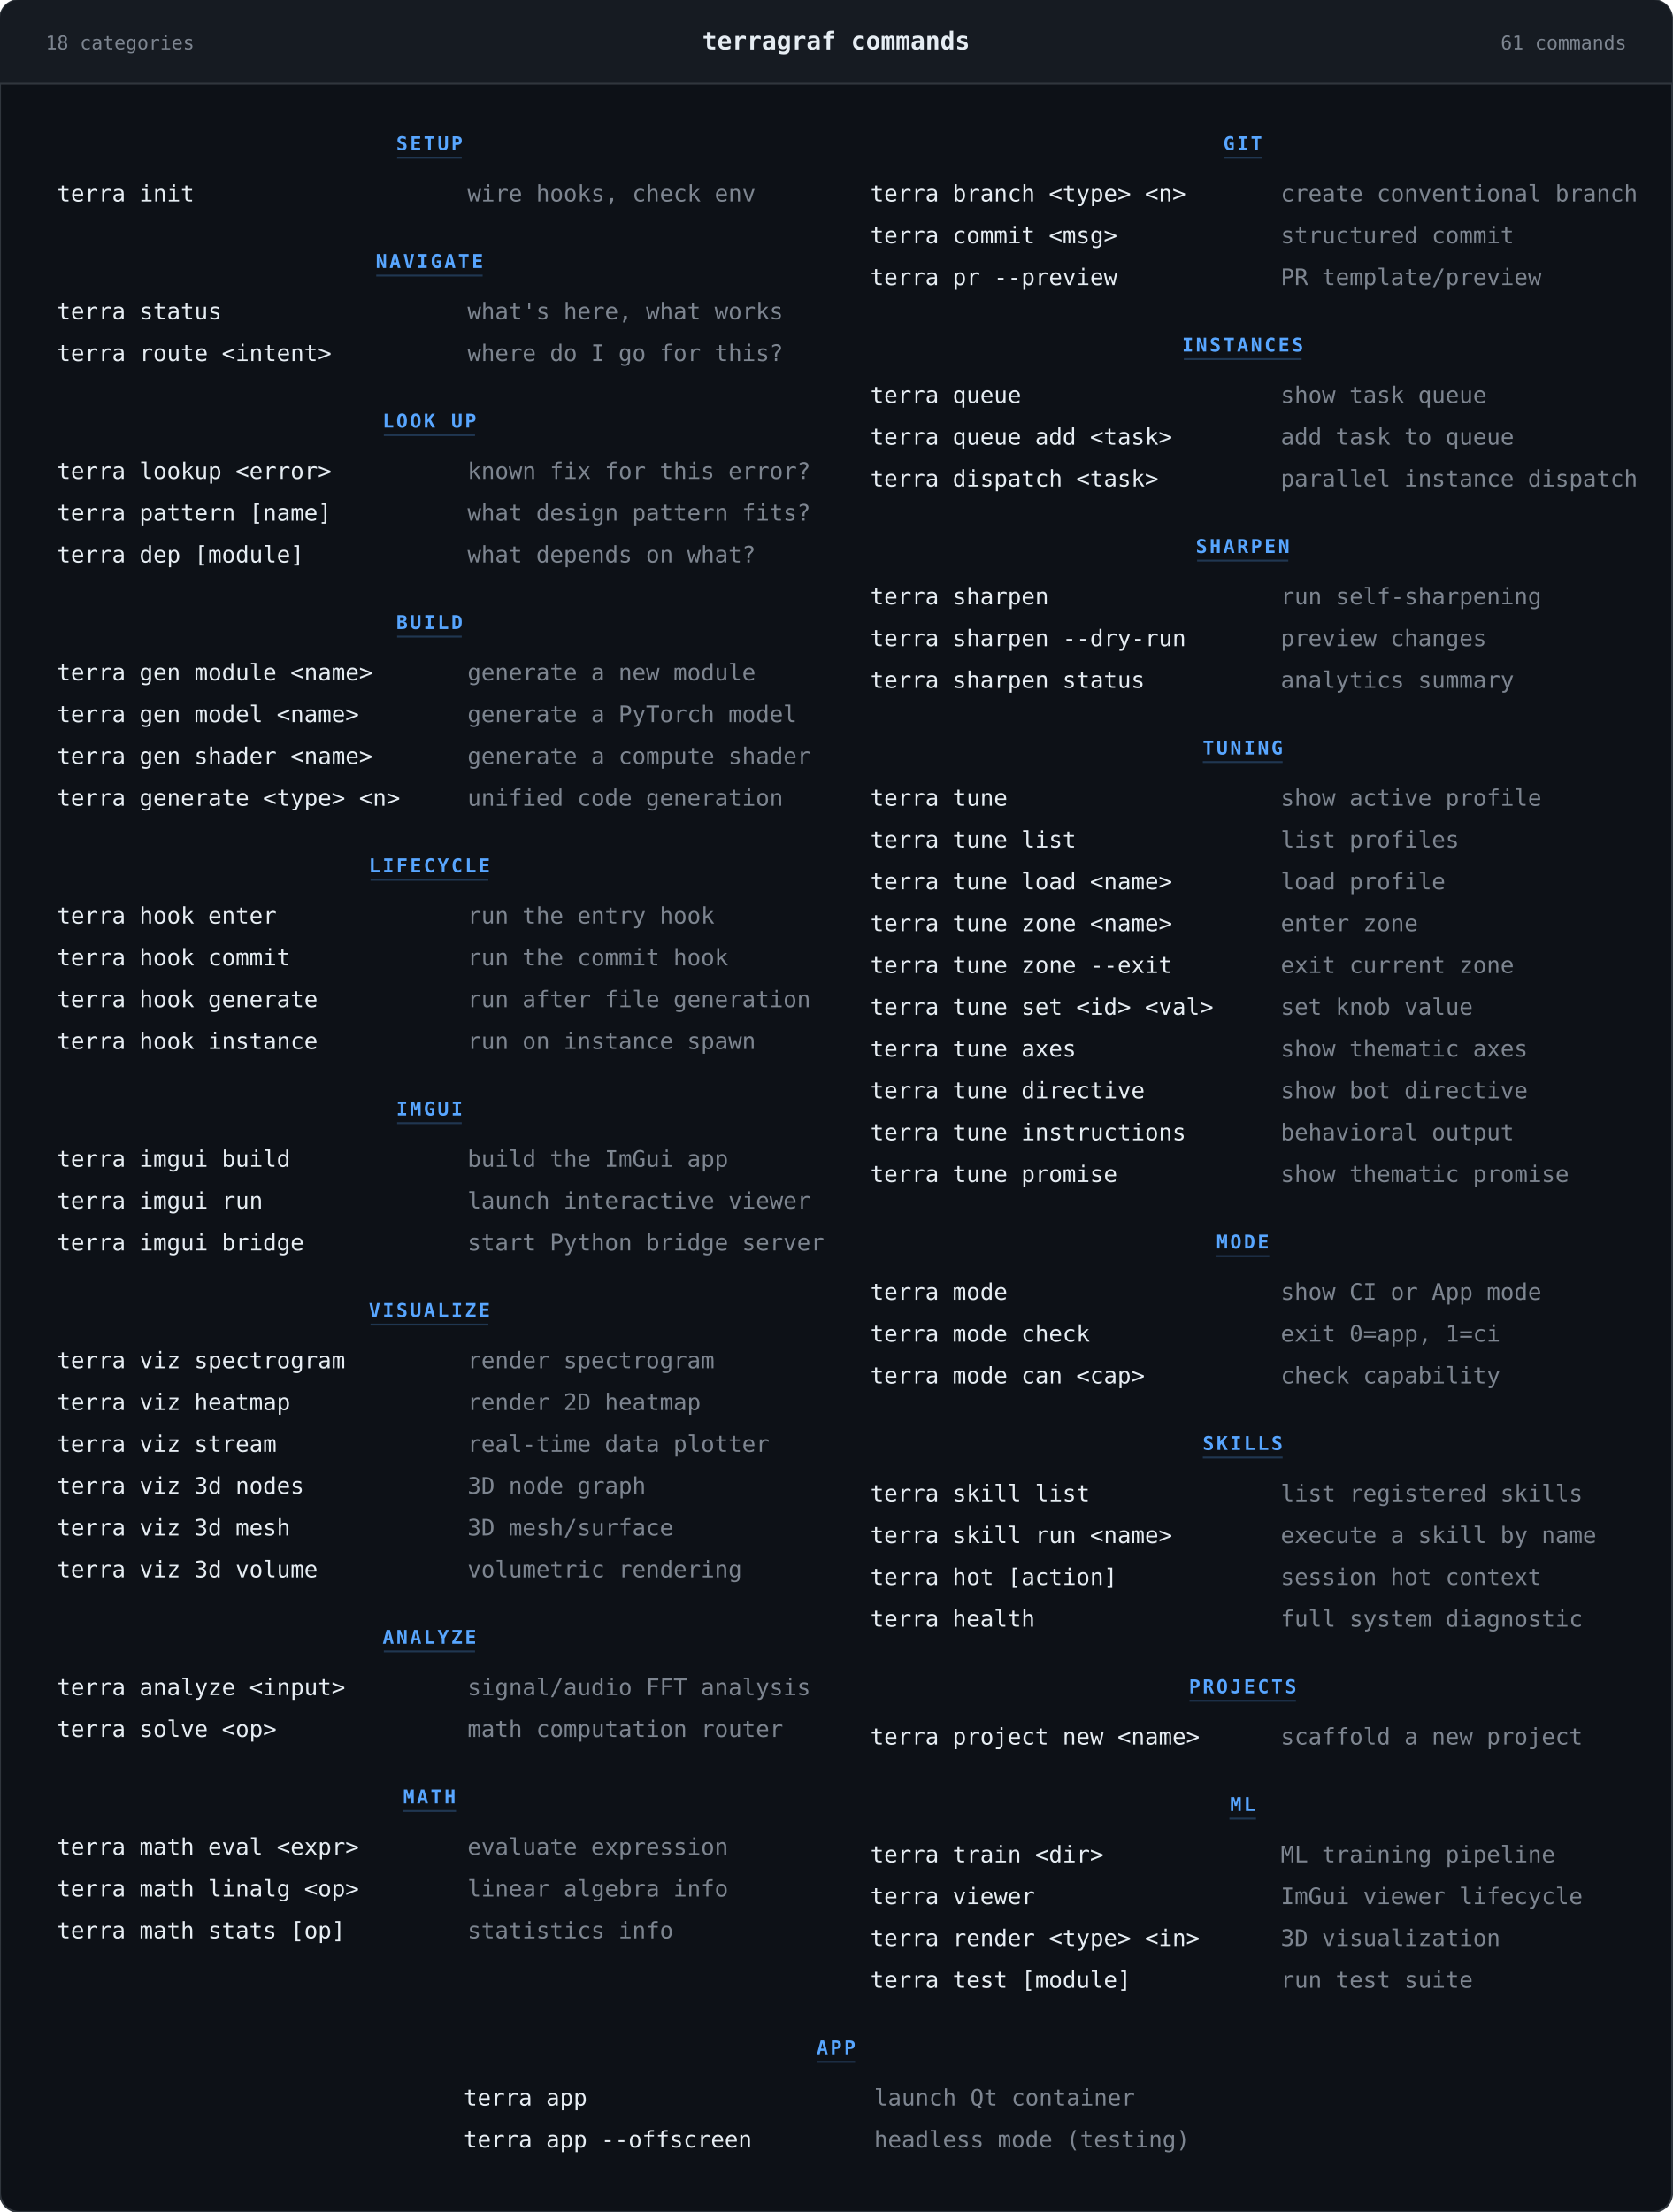
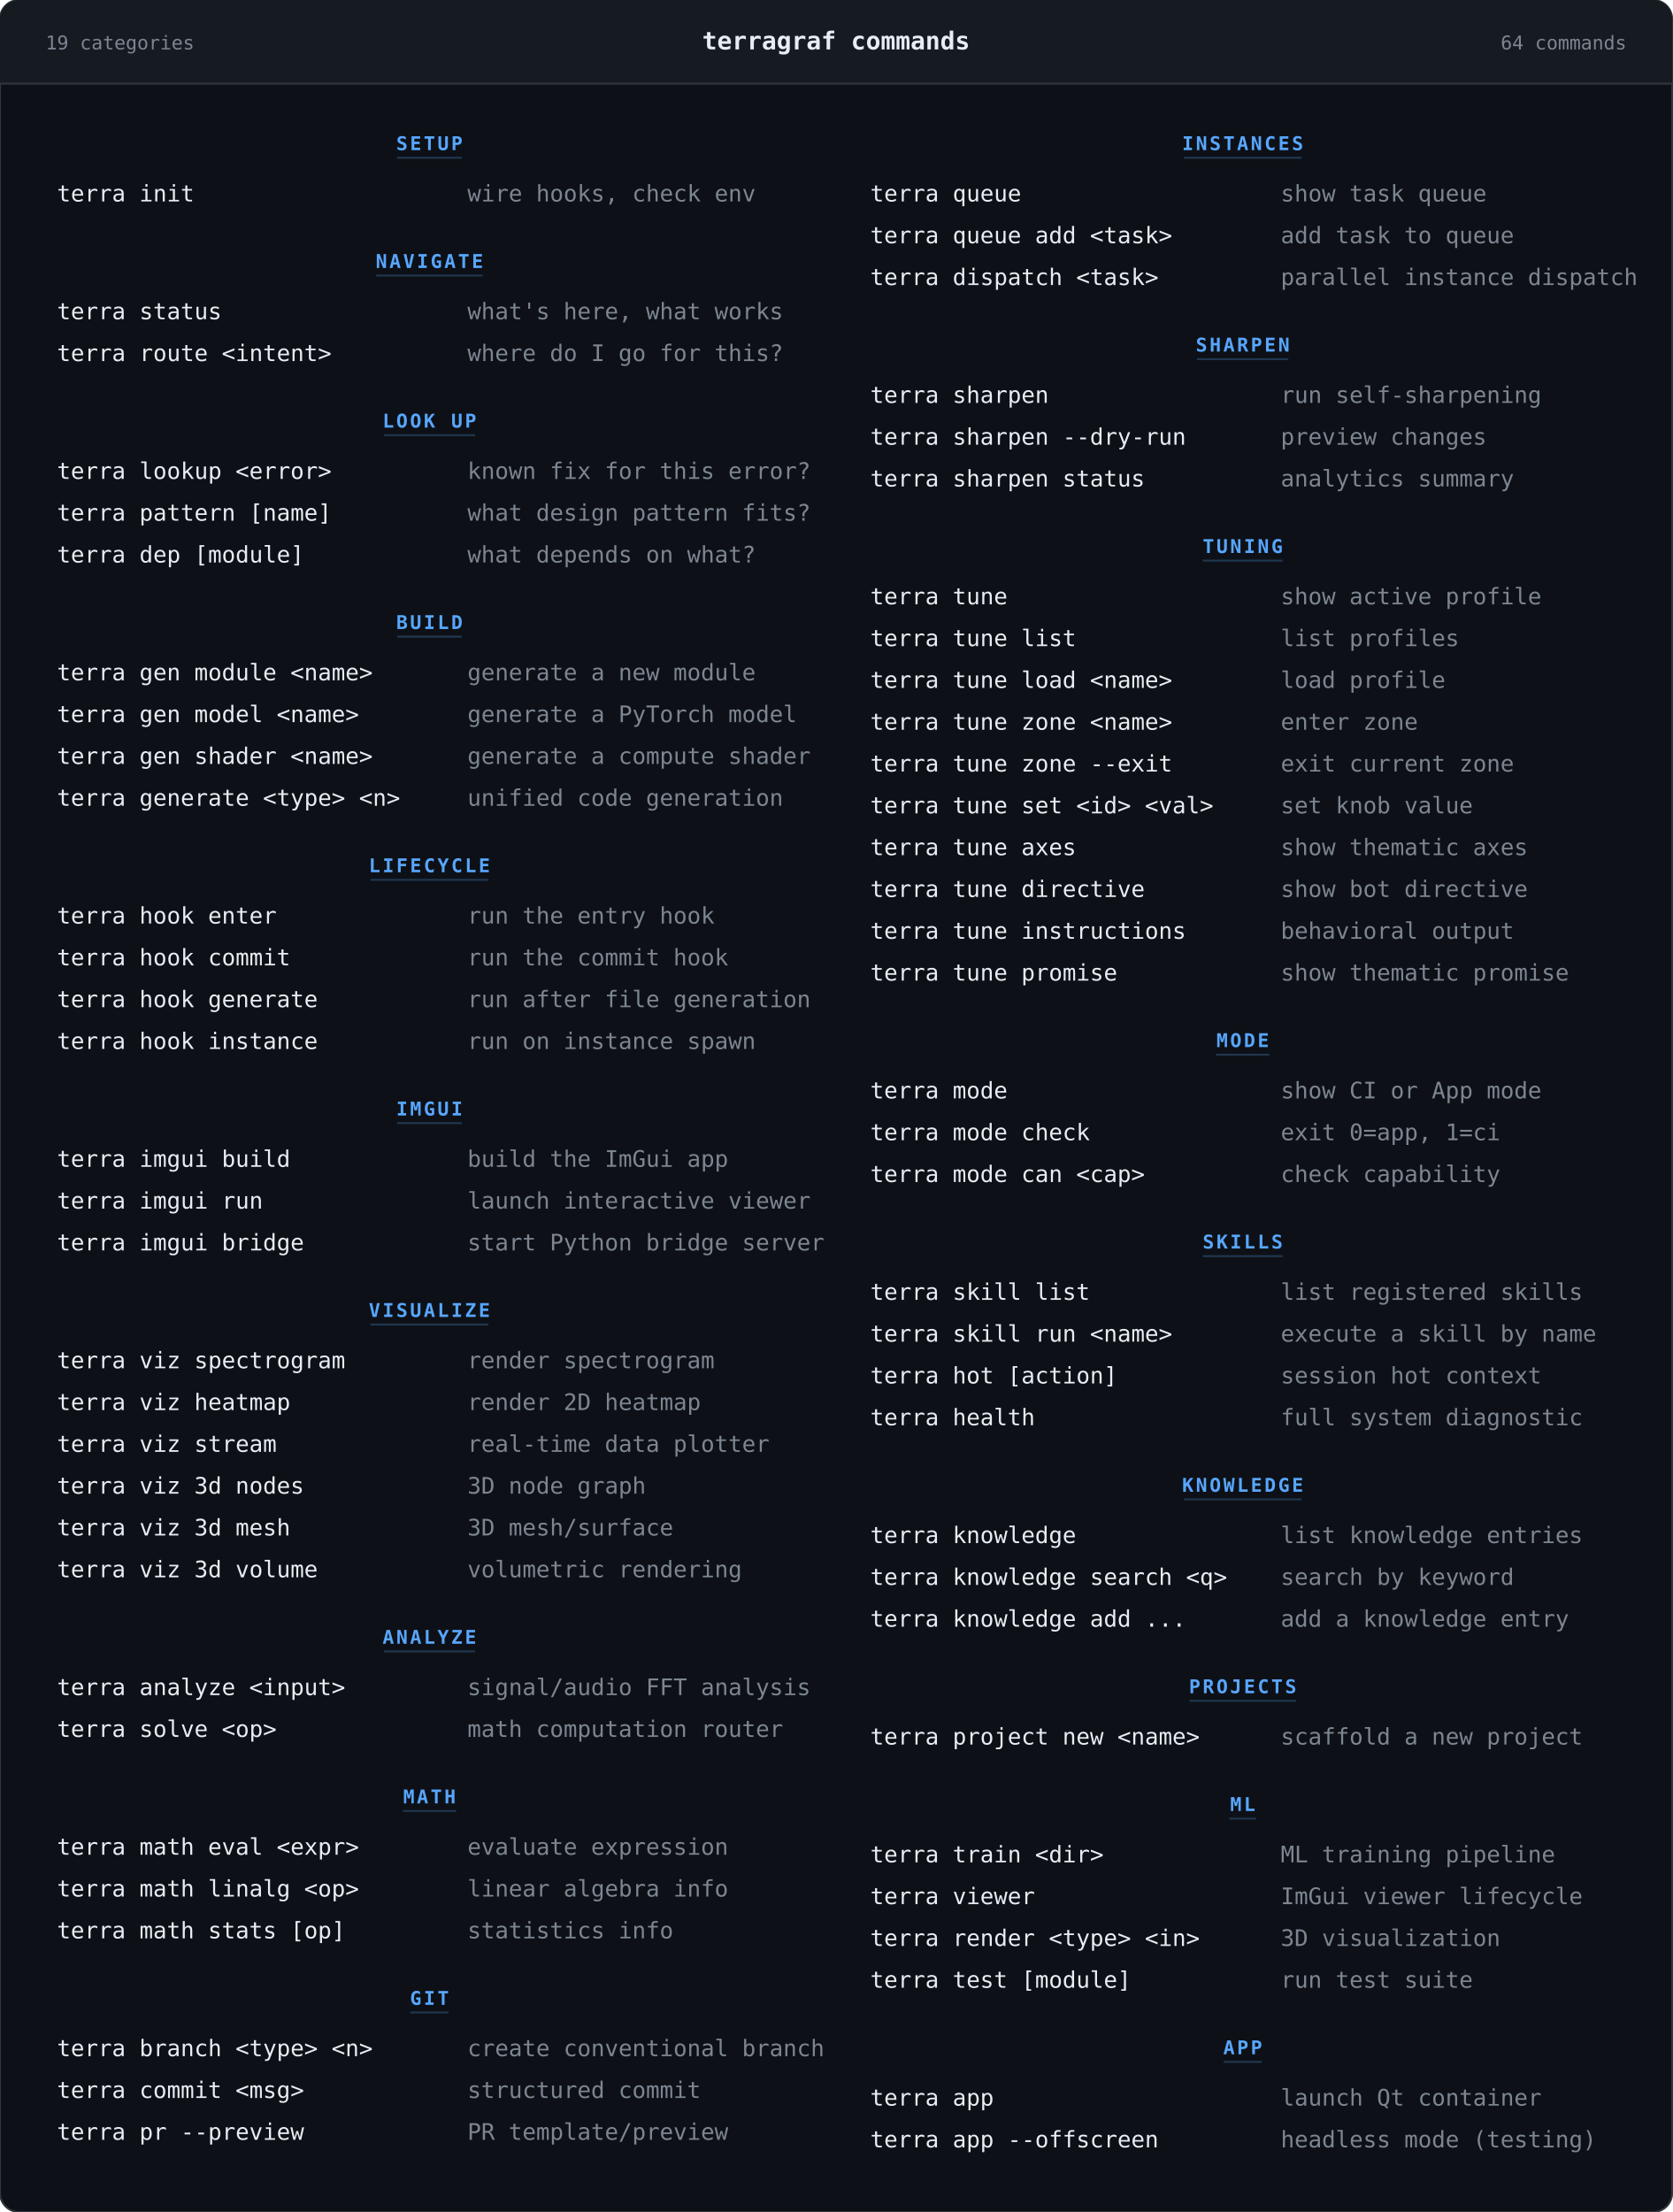
<svg xmlns="http://www.w3.org/2000/svg" width="880" height="1164" viewBox="0 0 880 1164">
  <rect width="880" height="1164" rx="10" fill="#0d1117" stroke="#30363d" stroke-width="1" />
  <rect width="880" height="44" rx="10" fill="#161b22" />
  <rect x="0" y="34" width="880" height="10" fill="#161b22" />
  <line x1="0" y1="44" x2="880" y2="44" stroke="#30363d" stroke-width="1" />
-   <text x="24" y="26" font-family="'SF Mono','Cascadia Code','Consolas',monospace" font-size="10" fill="#7d8590">18 categories</text>
+   <text x="24" y="26" font-family="'SF Mono','Cascadia Code','Consolas',monospace" font-size="10" fill="#7d8590">19 categories</text>
  <text x="440" y="26" text-anchor="middle" font-family="'SF Mono','Cascadia Code','Consolas',monospace" font-size="13" font-weight="bold" fill="#e6edf3">terragraf commands</text>
-   <text x="856" y="26" text-anchor="end" font-family="'SF Mono','Cascadia Code','Consolas',monospace" font-size="10" fill="#7d8590">61 commands</text>
+   <text x="856" y="26" text-anchor="end" font-family="'SF Mono','Cascadia Code','Consolas',monospace" font-size="10" fill="#7d8590">64 commands</text>
  <text x="226" y="79" text-anchor="middle" font-family="'SF Mono','Cascadia Code','Consolas',monospace" font-size="10" font-weight="bold" fill="#58a6ff" letter-spacing="1.2">SETUP</text>
  <line x1="209" y1="83" x2="243" y2="83" stroke="#58a6ff" stroke-width="1" opacity="0.25" />
  <text x="30" y="106" font-family="'SF Mono','Cascadia Code','Consolas',monospace" font-size="12" fill="#e6edf3">terra init</text>
  <text x="246" y="106" font-family="'SF Mono','Cascadia Code','Consolas',monospace" font-size="12" fill="#7d8590">wire hooks, check env</text>
  <text x="226" y="141" text-anchor="middle" font-family="'SF Mono','Cascadia Code','Consolas',monospace" font-size="10" font-weight="bold" fill="#58a6ff" letter-spacing="1.2">NAVIGATE</text>
  <line x1="198" y1="145" x2="254" y2="145" stroke="#58a6ff" stroke-width="1" opacity="0.25" />
  <text x="30" y="168" font-family="'SF Mono','Cascadia Code','Consolas',monospace" font-size="12" fill="#e6edf3">terra status</text>
  <text x="246" y="168" font-family="'SF Mono','Cascadia Code','Consolas',monospace" font-size="12" fill="#7d8590">what's here, what works</text>
  <text x="30" y="190" font-family="'SF Mono','Cascadia Code','Consolas',monospace" font-size="12" fill="#e6edf3">terra route &lt;intent&gt;</text>
  <text x="246" y="190" font-family="'SF Mono','Cascadia Code','Consolas',monospace" font-size="12" fill="#7d8590">where do I go for this?</text>
  <text x="226" y="225" text-anchor="middle" font-family="'SF Mono','Cascadia Code','Consolas',monospace" font-size="10" font-weight="bold" fill="#58a6ff" letter-spacing="1.2">LOOK UP</text>
  <line x1="202" y1="229" x2="250" y2="229" stroke="#58a6ff" stroke-width="1" opacity="0.25" />
  <text x="30" y="252" font-family="'SF Mono','Cascadia Code','Consolas',monospace" font-size="12" fill="#e6edf3">terra lookup &lt;error&gt;</text>
  <text x="246" y="252" font-family="'SF Mono','Cascadia Code','Consolas',monospace" font-size="12" fill="#7d8590">known fix for this error?</text>
  <text x="30" y="274" font-family="'SF Mono','Cascadia Code','Consolas',monospace" font-size="12" fill="#e6edf3">terra pattern [name]</text>
  <text x="246" y="274" font-family="'SF Mono','Cascadia Code','Consolas',monospace" font-size="12" fill="#7d8590">what design pattern fits?</text>
  <text x="30" y="296" font-family="'SF Mono','Cascadia Code','Consolas',monospace" font-size="12" fill="#e6edf3">terra dep [module]</text>
  <text x="246" y="296" font-family="'SF Mono','Cascadia Code','Consolas',monospace" font-size="12" fill="#7d8590">what depends on what?</text>
  <text x="226" y="331" text-anchor="middle" font-family="'SF Mono','Cascadia Code','Consolas',monospace" font-size="10" font-weight="bold" fill="#58a6ff" letter-spacing="1.2">BUILD</text>
  <line x1="209" y1="335" x2="243" y2="335" stroke="#58a6ff" stroke-width="1" opacity="0.25" />
  <text x="30" y="358" font-family="'SF Mono','Cascadia Code','Consolas',monospace" font-size="12" fill="#e6edf3">terra gen module &lt;name&gt;</text>
  <text x="246" y="358" font-family="'SF Mono','Cascadia Code','Consolas',monospace" font-size="12" fill="#7d8590">generate a new module</text>
  <text x="30" y="380" font-family="'SF Mono','Cascadia Code','Consolas',monospace" font-size="12" fill="#e6edf3">terra gen model &lt;name&gt;</text>
  <text x="246" y="380" font-family="'SF Mono','Cascadia Code','Consolas',monospace" font-size="12" fill="#7d8590">generate a PyTorch model</text>
  <text x="30" y="402" font-family="'SF Mono','Cascadia Code','Consolas',monospace" font-size="12" fill="#e6edf3">terra gen shader &lt;name&gt;</text>
  <text x="246" y="402" font-family="'SF Mono','Cascadia Code','Consolas',monospace" font-size="12" fill="#7d8590">generate a compute shader</text>
  <text x="30" y="424" font-family="'SF Mono','Cascadia Code','Consolas',monospace" font-size="12" fill="#e6edf3">terra generate &lt;type&gt; &lt;n&gt;</text>
  <text x="246" y="424" font-family="'SF Mono','Cascadia Code','Consolas',monospace" font-size="12" fill="#7d8590">unified code generation</text>
  <text x="226" y="459" text-anchor="middle" font-family="'SF Mono','Cascadia Code','Consolas',monospace" font-size="10" font-weight="bold" fill="#58a6ff" letter-spacing="1.2">LIFECYCLE</text>
  <line x1="195" y1="463" x2="257" y2="463" stroke="#58a6ff" stroke-width="1" opacity="0.25" />
  <text x="30" y="486" font-family="'SF Mono','Cascadia Code','Consolas',monospace" font-size="12" fill="#e6edf3">terra hook enter</text>
  <text x="246" y="486" font-family="'SF Mono','Cascadia Code','Consolas',monospace" font-size="12" fill="#7d8590">run the entry hook</text>
  <text x="30" y="508" font-family="'SF Mono','Cascadia Code','Consolas',monospace" font-size="12" fill="#e6edf3">terra hook commit</text>
  <text x="246" y="508" font-family="'SF Mono','Cascadia Code','Consolas',monospace" font-size="12" fill="#7d8590">run the commit hook</text>
  <text x="30" y="530" font-family="'SF Mono','Cascadia Code','Consolas',monospace" font-size="12" fill="#e6edf3">terra hook generate</text>
  <text x="246" y="530" font-family="'SF Mono','Cascadia Code','Consolas',monospace" font-size="12" fill="#7d8590">run after file generation</text>
  <text x="30" y="552" font-family="'SF Mono','Cascadia Code','Consolas',monospace" font-size="12" fill="#e6edf3">terra hook instance</text>
  <text x="246" y="552" font-family="'SF Mono','Cascadia Code','Consolas',monospace" font-size="12" fill="#7d8590">run on instance spawn</text>
  <text x="226" y="587" text-anchor="middle" font-family="'SF Mono','Cascadia Code','Consolas',monospace" font-size="10" font-weight="bold" fill="#58a6ff" letter-spacing="1.2">IMGUI</text>
  <line x1="209" y1="591" x2="243" y2="591" stroke="#58a6ff" stroke-width="1" opacity="0.25" />
  <text x="30" y="614" font-family="'SF Mono','Cascadia Code','Consolas',monospace" font-size="12" fill="#e6edf3">terra imgui build</text>
  <text x="246" y="614" font-family="'SF Mono','Cascadia Code','Consolas',monospace" font-size="12" fill="#7d8590">build the ImGui app</text>
  <text x="30" y="636" font-family="'SF Mono','Cascadia Code','Consolas',monospace" font-size="12" fill="#e6edf3">terra imgui run</text>
  <text x="246" y="636" font-family="'SF Mono','Cascadia Code','Consolas',monospace" font-size="12" fill="#7d8590">launch interactive viewer</text>
  <text x="30" y="658" font-family="'SF Mono','Cascadia Code','Consolas',monospace" font-size="12" fill="#e6edf3">terra imgui bridge</text>
  <text x="246" y="658" font-family="'SF Mono','Cascadia Code','Consolas',monospace" font-size="12" fill="#7d8590">start Python bridge server</text>
  <text x="226" y="693" text-anchor="middle" font-family="'SF Mono','Cascadia Code','Consolas',monospace" font-size="10" font-weight="bold" fill="#58a6ff" letter-spacing="1.2">VISUALIZE</text>
  <line x1="195" y1="697" x2="257" y2="697" stroke="#58a6ff" stroke-width="1" opacity="0.25" />
  <text x="30" y="720" font-family="'SF Mono','Cascadia Code','Consolas',monospace" font-size="12" fill="#e6edf3">terra viz spectrogram</text>
  <text x="246" y="720" font-family="'SF Mono','Cascadia Code','Consolas',monospace" font-size="12" fill="#7d8590">render spectrogram</text>
  <text x="30" y="742" font-family="'SF Mono','Cascadia Code','Consolas',monospace" font-size="12" fill="#e6edf3">terra viz heatmap</text>
  <text x="246" y="742" font-family="'SF Mono','Cascadia Code','Consolas',monospace" font-size="12" fill="#7d8590">render 2D heatmap</text>
  <text x="30" y="764" font-family="'SF Mono','Cascadia Code','Consolas',monospace" font-size="12" fill="#e6edf3">terra viz stream</text>
  <text x="246" y="764" font-family="'SF Mono','Cascadia Code','Consolas',monospace" font-size="12" fill="#7d8590">real-time data plotter</text>
  <text x="30" y="786" font-family="'SF Mono','Cascadia Code','Consolas',monospace" font-size="12" fill="#e6edf3">terra viz 3d nodes</text>
  <text x="246" y="786" font-family="'SF Mono','Cascadia Code','Consolas',monospace" font-size="12" fill="#7d8590">3D node graph</text>
  <text x="30" y="808" font-family="'SF Mono','Cascadia Code','Consolas',monospace" font-size="12" fill="#e6edf3">terra viz 3d mesh</text>
  <text x="246" y="808" font-family="'SF Mono','Cascadia Code','Consolas',monospace" font-size="12" fill="#7d8590">3D mesh/surface</text>
  <text x="30" y="830" font-family="'SF Mono','Cascadia Code','Consolas',monospace" font-size="12" fill="#e6edf3">terra viz 3d volume</text>
  <text x="246" y="830" font-family="'SF Mono','Cascadia Code','Consolas',monospace" font-size="12" fill="#7d8590">volumetric rendering</text>
  <text x="226" y="865" text-anchor="middle" font-family="'SF Mono','Cascadia Code','Consolas',monospace" font-size="10" font-weight="bold" fill="#58a6ff" letter-spacing="1.2">ANALYZE</text>
  <line x1="202" y1="869" x2="250" y2="869" stroke="#58a6ff" stroke-width="1" opacity="0.25" />
  <text x="30" y="892" font-family="'SF Mono','Cascadia Code','Consolas',monospace" font-size="12" fill="#e6edf3">terra analyze &lt;input&gt;</text>
  <text x="246" y="892" font-family="'SF Mono','Cascadia Code','Consolas',monospace" font-size="12" fill="#7d8590">signal/audio FFT analysis</text>
  <text x="30" y="914" font-family="'SF Mono','Cascadia Code','Consolas',monospace" font-size="12" fill="#e6edf3">terra solve &lt;op&gt;</text>
  <text x="246" y="914" font-family="'SF Mono','Cascadia Code','Consolas',monospace" font-size="12" fill="#7d8590">math computation router</text>
  <text x="226" y="949" text-anchor="middle" font-family="'SF Mono','Cascadia Code','Consolas',monospace" font-size="10" font-weight="bold" fill="#58a6ff" letter-spacing="1.2">MATH</text>
  <line x1="212" y1="953" x2="240" y2="953" stroke="#58a6ff" stroke-width="1" opacity="0.25" />
  <text x="30" y="976" font-family="'SF Mono','Cascadia Code','Consolas',monospace" font-size="12" fill="#e6edf3">terra math eval &lt;expr&gt;</text>
  <text x="246" y="976" font-family="'SF Mono','Cascadia Code','Consolas',monospace" font-size="12" fill="#7d8590">evaluate expression</text>
  <text x="30" y="998" font-family="'SF Mono','Cascadia Code','Consolas',monospace" font-size="12" fill="#e6edf3">terra math linalg &lt;op&gt;</text>
  <text x="246" y="998" font-family="'SF Mono','Cascadia Code','Consolas',monospace" font-size="12" fill="#7d8590">linear algebra info</text>
  <text x="30" y="1020" font-family="'SF Mono','Cascadia Code','Consolas',monospace" font-size="12" fill="#e6edf3">terra math stats [op]</text>
  <text x="246" y="1020" font-family="'SF Mono','Cascadia Code','Consolas',monospace" font-size="12" fill="#7d8590">statistics info</text>
-   <text x="654" y="79" text-anchor="middle" font-family="'SF Mono','Cascadia Code','Consolas',monospace" font-size="10" font-weight="bold" fill="#58a6ff" letter-spacing="1.2">GIT</text>
-   <line x1="644" y1="83" x2="664" y2="83" stroke="#58a6ff" stroke-width="1" opacity="0.25" />
-   <text x="458" y="106" font-family="'SF Mono','Cascadia Code','Consolas',monospace" font-size="12" fill="#e6edf3">terra branch &lt;type&gt; &lt;n&gt;</text>
-   <text x="674" y="106" font-family="'SF Mono','Cascadia Code','Consolas',monospace" font-size="12" fill="#7d8590">create conventional branch</text>
-   <text x="458" y="128" font-family="'SF Mono','Cascadia Code','Consolas',monospace" font-size="12" fill="#e6edf3">terra commit &lt;msg&gt;</text>
-   <text x="674" y="128" font-family="'SF Mono','Cascadia Code','Consolas',monospace" font-size="12" fill="#7d8590">structured commit</text>
-   <text x="458" y="150" font-family="'SF Mono','Cascadia Code','Consolas',monospace" font-size="12" fill="#e6edf3">terra pr --preview</text>
-   <text x="674" y="150" font-family="'SF Mono','Cascadia Code','Consolas',monospace" font-size="12" fill="#7d8590">PR template/preview</text>
-   <text x="654" y="185" text-anchor="middle" font-family="'SF Mono','Cascadia Code','Consolas',monospace" font-size="10" font-weight="bold" fill="#58a6ff" letter-spacing="1.2">INSTANCES</text>
-   <line x1="623" y1="189" x2="685" y2="189" stroke="#58a6ff" stroke-width="1" opacity="0.25" />
-   <text x="458" y="212" font-family="'SF Mono','Cascadia Code','Consolas',monospace" font-size="12" fill="#e6edf3">terra queue</text>
-   <text x="674" y="212" font-family="'SF Mono','Cascadia Code','Consolas',monospace" font-size="12" fill="#7d8590">show task queue</text>
-   <text x="458" y="234" font-family="'SF Mono','Cascadia Code','Consolas',monospace" font-size="12" fill="#e6edf3">terra queue add &lt;task&gt;</text>
-   <text x="674" y="234" font-family="'SF Mono','Cascadia Code','Consolas',monospace" font-size="12" fill="#7d8590">add task to queue</text>
-   <text x="458" y="256" font-family="'SF Mono','Cascadia Code','Consolas',monospace" font-size="12" fill="#e6edf3">terra dispatch &lt;task&gt;</text>
-   <text x="674" y="256" font-family="'SF Mono','Cascadia Code','Consolas',monospace" font-size="12" fill="#7d8590">parallel instance dispatch</text>
-   <text x="654" y="291" text-anchor="middle" font-family="'SF Mono','Cascadia Code','Consolas',monospace" font-size="10" font-weight="bold" fill="#58a6ff" letter-spacing="1.2">SHARPEN</text>
-   <line x1="630" y1="295" x2="678" y2="295" stroke="#58a6ff" stroke-width="1" opacity="0.25" />
-   <text x="458" y="318" font-family="'SF Mono','Cascadia Code','Consolas',monospace" font-size="12" fill="#e6edf3">terra sharpen</text>
-   <text x="674" y="318" font-family="'SF Mono','Cascadia Code','Consolas',monospace" font-size="12" fill="#7d8590">run self-sharpening</text>
-   <text x="458" y="340" font-family="'SF Mono','Cascadia Code','Consolas',monospace" font-size="12" fill="#e6edf3">terra sharpen --dry-run</text>
-   <text x="674" y="340" font-family="'SF Mono','Cascadia Code','Consolas',monospace" font-size="12" fill="#7d8590">preview changes</text>
-   <text x="458" y="362" font-family="'SF Mono','Cascadia Code','Consolas',monospace" font-size="12" fill="#e6edf3">terra sharpen status</text>
-   <text x="674" y="362" font-family="'SF Mono','Cascadia Code','Consolas',monospace" font-size="12" fill="#7d8590">analytics summary</text>
-   <text x="654" y="397" text-anchor="middle" font-family="'SF Mono','Cascadia Code','Consolas',monospace" font-size="10" font-weight="bold" fill="#58a6ff" letter-spacing="1.2">TUNING</text>
-   <line x1="633" y1="401" x2="675" y2="401" stroke="#58a6ff" stroke-width="1" opacity="0.25" />
-   <text x="458" y="424" font-family="'SF Mono','Cascadia Code','Consolas',monospace" font-size="12" fill="#e6edf3">terra tune</text>
-   <text x="674" y="424" font-family="'SF Mono','Cascadia Code','Consolas',monospace" font-size="12" fill="#7d8590">show active profile</text>
-   <text x="458" y="446" font-family="'SF Mono','Cascadia Code','Consolas',monospace" font-size="12" fill="#e6edf3">terra tune list</text>
-   <text x="674" y="446" font-family="'SF Mono','Cascadia Code','Consolas',monospace" font-size="12" fill="#7d8590">list profiles</text>
-   <text x="458" y="468" font-family="'SF Mono','Cascadia Code','Consolas',monospace" font-size="12" fill="#e6edf3">terra tune load &lt;name&gt;</text>
-   <text x="674" y="468" font-family="'SF Mono','Cascadia Code','Consolas',monospace" font-size="12" fill="#7d8590">load profile</text>
-   <text x="458" y="490" font-family="'SF Mono','Cascadia Code','Consolas',monospace" font-size="12" fill="#e6edf3">terra tune zone &lt;name&gt;</text>
-   <text x="674" y="490" font-family="'SF Mono','Cascadia Code','Consolas',monospace" font-size="12" fill="#7d8590">enter zone</text>
-   <text x="458" y="512" font-family="'SF Mono','Cascadia Code','Consolas',monospace" font-size="12" fill="#e6edf3">terra tune zone --exit</text>
-   <text x="674" y="512" font-family="'SF Mono','Cascadia Code','Consolas',monospace" font-size="12" fill="#7d8590">exit current zone</text>
-   <text x="458" y="534" font-family="'SF Mono','Cascadia Code','Consolas',monospace" font-size="12" fill="#e6edf3">terra tune set &lt;id&gt; &lt;val&gt;</text>
-   <text x="674" y="534" font-family="'SF Mono','Cascadia Code','Consolas',monospace" font-size="12" fill="#7d8590">set knob value</text>
-   <text x="458" y="556" font-family="'SF Mono','Cascadia Code','Consolas',monospace" font-size="12" fill="#e6edf3">terra tune axes</text>
-   <text x="674" y="556" font-family="'SF Mono','Cascadia Code','Consolas',monospace" font-size="12" fill="#7d8590">show thematic axes</text>
-   <text x="458" y="578" font-family="'SF Mono','Cascadia Code','Consolas',monospace" font-size="12" fill="#e6edf3">terra tune directive</text>
-   <text x="674" y="578" font-family="'SF Mono','Cascadia Code','Consolas',monospace" font-size="12" fill="#7d8590">show bot directive</text>
-   <text x="458" y="600" font-family="'SF Mono','Cascadia Code','Consolas',monospace" font-size="12" fill="#e6edf3">terra tune instructions</text>
-   <text x="674" y="600" font-family="'SF Mono','Cascadia Code','Consolas',monospace" font-size="12" fill="#7d8590">behavioral output</text>
-   <text x="458" y="622" font-family="'SF Mono','Cascadia Code','Consolas',monospace" font-size="12" fill="#e6edf3">terra tune promise</text>
-   <text x="674" y="622" font-family="'SF Mono','Cascadia Code','Consolas',monospace" font-size="12" fill="#7d8590">show thematic promise</text>
-   <text x="654" y="657" text-anchor="middle" font-family="'SF Mono','Cascadia Code','Consolas',monospace" font-size="10" font-weight="bold" fill="#58a6ff" letter-spacing="1.2">MODE</text>
-   <line x1="640" y1="661" x2="668" y2="661" stroke="#58a6ff" stroke-width="1" opacity="0.25" />
-   <text x="458" y="684" font-family="'SF Mono','Cascadia Code','Consolas',monospace" font-size="12" fill="#e6edf3">terra mode</text>
-   <text x="674" y="684" font-family="'SF Mono','Cascadia Code','Consolas',monospace" font-size="12" fill="#7d8590">show CI or App mode</text>
-   <text x="458" y="706" font-family="'SF Mono','Cascadia Code','Consolas',monospace" font-size="12" fill="#e6edf3">terra mode check</text>
-   <text x="674" y="706" font-family="'SF Mono','Cascadia Code','Consolas',monospace" font-size="12" fill="#7d8590">exit 0=app, 1=ci</text>
-   <text x="458" y="728" font-family="'SF Mono','Cascadia Code','Consolas',monospace" font-size="12" fill="#e6edf3">terra mode can &lt;cap&gt;</text>
-   <text x="674" y="728" font-family="'SF Mono','Cascadia Code','Consolas',monospace" font-size="12" fill="#7d8590">check capability</text>
-   <text x="654" y="763" text-anchor="middle" font-family="'SF Mono','Cascadia Code','Consolas',monospace" font-size="10" font-weight="bold" fill="#58a6ff" letter-spacing="1.2">SKILLS</text>
-   <line x1="633" y1="767" x2="675" y2="767" stroke="#58a6ff" stroke-width="1" opacity="0.25" />
-   <text x="458" y="790" font-family="'SF Mono','Cascadia Code','Consolas',monospace" font-size="12" fill="#e6edf3">terra skill list</text>
-   <text x="674" y="790" font-family="'SF Mono','Cascadia Code','Consolas',monospace" font-size="12" fill="#7d8590">list registered skills</text>
-   <text x="458" y="812" font-family="'SF Mono','Cascadia Code','Consolas',monospace" font-size="12" fill="#e6edf3">terra skill run &lt;name&gt;</text>
-   <text x="674" y="812" font-family="'SF Mono','Cascadia Code','Consolas',monospace" font-size="12" fill="#7d8590">execute a skill by name</text>
-   <text x="458" y="834" font-family="'SF Mono','Cascadia Code','Consolas',monospace" font-size="12" fill="#e6edf3">terra hot [action]</text>
-   <text x="674" y="834" font-family="'SF Mono','Cascadia Code','Consolas',monospace" font-size="12" fill="#7d8590">session hot context</text>
-   <text x="458" y="856" font-family="'SF Mono','Cascadia Code','Consolas',monospace" font-size="12" fill="#e6edf3">terra health</text>
-   <text x="674" y="856" font-family="'SF Mono','Cascadia Code','Consolas',monospace" font-size="12" fill="#7d8590">full system diagnostic</text>
+   <text x="226" y="1055" text-anchor="middle" font-family="'SF Mono','Cascadia Code','Consolas',monospace" font-size="10" font-weight="bold" fill="#58a6ff" letter-spacing="1.2">GIT</text>
+   <line x1="216" y1="1059" x2="236" y2="1059" stroke="#58a6ff" stroke-width="1" opacity="0.25" />
+   <text x="30" y="1082" font-family="'SF Mono','Cascadia Code','Consolas',monospace" font-size="12" fill="#e6edf3">terra branch &lt;type&gt; &lt;n&gt;</text>
+   <text x="246" y="1082" font-family="'SF Mono','Cascadia Code','Consolas',monospace" font-size="12" fill="#7d8590">create conventional branch</text>
+   <text x="30" y="1104" font-family="'SF Mono','Cascadia Code','Consolas',monospace" font-size="12" fill="#e6edf3">terra commit &lt;msg&gt;</text>
+   <text x="246" y="1104" font-family="'SF Mono','Cascadia Code','Consolas',monospace" font-size="12" fill="#7d8590">structured commit</text>
+   <text x="30" y="1126" font-family="'SF Mono','Cascadia Code','Consolas',monospace" font-size="12" fill="#e6edf3">terra pr --preview</text>
+   <text x="246" y="1126" font-family="'SF Mono','Cascadia Code','Consolas',monospace" font-size="12" fill="#7d8590">PR template/preview</text>
+   <text x="654" y="79" text-anchor="middle" font-family="'SF Mono','Cascadia Code','Consolas',monospace" font-size="10" font-weight="bold" fill="#58a6ff" letter-spacing="1.2">INSTANCES</text>
+   <line x1="623" y1="83" x2="685" y2="83" stroke="#58a6ff" stroke-width="1" opacity="0.25" />
+   <text x="458" y="106" font-family="'SF Mono','Cascadia Code','Consolas',monospace" font-size="12" fill="#e6edf3">terra queue</text>
+   <text x="674" y="106" font-family="'SF Mono','Cascadia Code','Consolas',monospace" font-size="12" fill="#7d8590">show task queue</text>
+   <text x="458" y="128" font-family="'SF Mono','Cascadia Code','Consolas',monospace" font-size="12" fill="#e6edf3">terra queue add &lt;task&gt;</text>
+   <text x="674" y="128" font-family="'SF Mono','Cascadia Code','Consolas',monospace" font-size="12" fill="#7d8590">add task to queue</text>
+   <text x="458" y="150" font-family="'SF Mono','Cascadia Code','Consolas',monospace" font-size="12" fill="#e6edf3">terra dispatch &lt;task&gt;</text>
+   <text x="674" y="150" font-family="'SF Mono','Cascadia Code','Consolas',monospace" font-size="12" fill="#7d8590">parallel instance dispatch</text>
+   <text x="654" y="185" text-anchor="middle" font-family="'SF Mono','Cascadia Code','Consolas',monospace" font-size="10" font-weight="bold" fill="#58a6ff" letter-spacing="1.2">SHARPEN</text>
+   <line x1="630" y1="189" x2="678" y2="189" stroke="#58a6ff" stroke-width="1" opacity="0.25" />
+   <text x="458" y="212" font-family="'SF Mono','Cascadia Code','Consolas',monospace" font-size="12" fill="#e6edf3">terra sharpen</text>
+   <text x="674" y="212" font-family="'SF Mono','Cascadia Code','Consolas',monospace" font-size="12" fill="#7d8590">run self-sharpening</text>
+   <text x="458" y="234" font-family="'SF Mono','Cascadia Code','Consolas',monospace" font-size="12" fill="#e6edf3">terra sharpen --dry-run</text>
+   <text x="674" y="234" font-family="'SF Mono','Cascadia Code','Consolas',monospace" font-size="12" fill="#7d8590">preview changes</text>
+   <text x="458" y="256" font-family="'SF Mono','Cascadia Code','Consolas',monospace" font-size="12" fill="#e6edf3">terra sharpen status</text>
+   <text x="674" y="256" font-family="'SF Mono','Cascadia Code','Consolas',monospace" font-size="12" fill="#7d8590">analytics summary</text>
+   <text x="654" y="291" text-anchor="middle" font-family="'SF Mono','Cascadia Code','Consolas',monospace" font-size="10" font-weight="bold" fill="#58a6ff" letter-spacing="1.2">TUNING</text>
+   <line x1="633" y1="295" x2="675" y2="295" stroke="#58a6ff" stroke-width="1" opacity="0.25" />
+   <text x="458" y="318" font-family="'SF Mono','Cascadia Code','Consolas',monospace" font-size="12" fill="#e6edf3">terra tune</text>
+   <text x="674" y="318" font-family="'SF Mono','Cascadia Code','Consolas',monospace" font-size="12" fill="#7d8590">show active profile</text>
+   <text x="458" y="340" font-family="'SF Mono','Cascadia Code','Consolas',monospace" font-size="12" fill="#e6edf3">terra tune list</text>
+   <text x="674" y="340" font-family="'SF Mono','Cascadia Code','Consolas',monospace" font-size="12" fill="#7d8590">list profiles</text>
+   <text x="458" y="362" font-family="'SF Mono','Cascadia Code','Consolas',monospace" font-size="12" fill="#e6edf3">terra tune load &lt;name&gt;</text>
+   <text x="674" y="362" font-family="'SF Mono','Cascadia Code','Consolas',monospace" font-size="12" fill="#7d8590">load profile</text>
+   <text x="458" y="384" font-family="'SF Mono','Cascadia Code','Consolas',monospace" font-size="12" fill="#e6edf3">terra tune zone &lt;name&gt;</text>
+   <text x="674" y="384" font-family="'SF Mono','Cascadia Code','Consolas',monospace" font-size="12" fill="#7d8590">enter zone</text>
+   <text x="458" y="406" font-family="'SF Mono','Cascadia Code','Consolas',monospace" font-size="12" fill="#e6edf3">terra tune zone --exit</text>
+   <text x="674" y="406" font-family="'SF Mono','Cascadia Code','Consolas',monospace" font-size="12" fill="#7d8590">exit current zone</text>
+   <text x="458" y="428" font-family="'SF Mono','Cascadia Code','Consolas',monospace" font-size="12" fill="#e6edf3">terra tune set &lt;id&gt; &lt;val&gt;</text>
+   <text x="674" y="428" font-family="'SF Mono','Cascadia Code','Consolas',monospace" font-size="12" fill="#7d8590">set knob value</text>
+   <text x="458" y="450" font-family="'SF Mono','Cascadia Code','Consolas',monospace" font-size="12" fill="#e6edf3">terra tune axes</text>
+   <text x="674" y="450" font-family="'SF Mono','Cascadia Code','Consolas',monospace" font-size="12" fill="#7d8590">show thematic axes</text>
+   <text x="458" y="472" font-family="'SF Mono','Cascadia Code','Consolas',monospace" font-size="12" fill="#e6edf3">terra tune directive</text>
+   <text x="674" y="472" font-family="'SF Mono','Cascadia Code','Consolas',monospace" font-size="12" fill="#7d8590">show bot directive</text>
+   <text x="458" y="494" font-family="'SF Mono','Cascadia Code','Consolas',monospace" font-size="12" fill="#e6edf3">terra tune instructions</text>
+   <text x="674" y="494" font-family="'SF Mono','Cascadia Code','Consolas',monospace" font-size="12" fill="#7d8590">behavioral output</text>
+   <text x="458" y="516" font-family="'SF Mono','Cascadia Code','Consolas',monospace" font-size="12" fill="#e6edf3">terra tune promise</text>
+   <text x="674" y="516" font-family="'SF Mono','Cascadia Code','Consolas',monospace" font-size="12" fill="#7d8590">show thematic promise</text>
+   <text x="654" y="551" text-anchor="middle" font-family="'SF Mono','Cascadia Code','Consolas',monospace" font-size="10" font-weight="bold" fill="#58a6ff" letter-spacing="1.2">MODE</text>
+   <line x1="640" y1="555" x2="668" y2="555" stroke="#58a6ff" stroke-width="1" opacity="0.25" />
+   <text x="458" y="578" font-family="'SF Mono','Cascadia Code','Consolas',monospace" font-size="12" fill="#e6edf3">terra mode</text>
+   <text x="674" y="578" font-family="'SF Mono','Cascadia Code','Consolas',monospace" font-size="12" fill="#7d8590">show CI or App mode</text>
+   <text x="458" y="600" font-family="'SF Mono','Cascadia Code','Consolas',monospace" font-size="12" fill="#e6edf3">terra mode check</text>
+   <text x="674" y="600" font-family="'SF Mono','Cascadia Code','Consolas',monospace" font-size="12" fill="#7d8590">exit 0=app, 1=ci</text>
+   <text x="458" y="622" font-family="'SF Mono','Cascadia Code','Consolas',monospace" font-size="12" fill="#e6edf3">terra mode can &lt;cap&gt;</text>
+   <text x="674" y="622" font-family="'SF Mono','Cascadia Code','Consolas',monospace" font-size="12" fill="#7d8590">check capability</text>
+   <text x="654" y="657" text-anchor="middle" font-family="'SF Mono','Cascadia Code','Consolas',monospace" font-size="10" font-weight="bold" fill="#58a6ff" letter-spacing="1.2">SKILLS</text>
+   <line x1="633" y1="661" x2="675" y2="661" stroke="#58a6ff" stroke-width="1" opacity="0.25" />
+   <text x="458" y="684" font-family="'SF Mono','Cascadia Code','Consolas',monospace" font-size="12" fill="#e6edf3">terra skill list</text>
+   <text x="674" y="684" font-family="'SF Mono','Cascadia Code','Consolas',monospace" font-size="12" fill="#7d8590">list registered skills</text>
+   <text x="458" y="706" font-family="'SF Mono','Cascadia Code','Consolas',monospace" font-size="12" fill="#e6edf3">terra skill run &lt;name&gt;</text>
+   <text x="674" y="706" font-family="'SF Mono','Cascadia Code','Consolas',monospace" font-size="12" fill="#7d8590">execute a skill by name</text>
+   <text x="458" y="728" font-family="'SF Mono','Cascadia Code','Consolas',monospace" font-size="12" fill="#e6edf3">terra hot [action]</text>
+   <text x="674" y="728" font-family="'SF Mono','Cascadia Code','Consolas',monospace" font-size="12" fill="#7d8590">session hot context</text>
+   <text x="458" y="750" font-family="'SF Mono','Cascadia Code','Consolas',monospace" font-size="12" fill="#e6edf3">terra health</text>
+   <text x="674" y="750" font-family="'SF Mono','Cascadia Code','Consolas',monospace" font-size="12" fill="#7d8590">full system diagnostic</text>
+   <text x="654" y="785" text-anchor="middle" font-family="'SF Mono','Cascadia Code','Consolas',monospace" font-size="10" font-weight="bold" fill="#58a6ff" letter-spacing="1.2">KNOWLEDGE</text>
+   <line x1="623" y1="789" x2="685" y2="789" stroke="#58a6ff" stroke-width="1" opacity="0.25" />
+   <text x="458" y="812" font-family="'SF Mono','Cascadia Code','Consolas',monospace" font-size="12" fill="#e6edf3">terra knowledge</text>
+   <text x="674" y="812" font-family="'SF Mono','Cascadia Code','Consolas',monospace" font-size="12" fill="#7d8590">list knowledge entries</text>
+   <text x="458" y="834" font-family="'SF Mono','Cascadia Code','Consolas',monospace" font-size="12" fill="#e6edf3">terra knowledge search &lt;q&gt;</text>
+   <text x="674" y="834" font-family="'SF Mono','Cascadia Code','Consolas',monospace" font-size="12" fill="#7d8590">search by keyword</text>
+   <text x="458" y="856" font-family="'SF Mono','Cascadia Code','Consolas',monospace" font-size="12" fill="#e6edf3">terra knowledge add ...</text>
+   <text x="674" y="856" font-family="'SF Mono','Cascadia Code','Consolas',monospace" font-size="12" fill="#7d8590">add a knowledge entry</text>
  <text x="654" y="891" text-anchor="middle" font-family="'SF Mono','Cascadia Code','Consolas',monospace" font-size="10" font-weight="bold" fill="#58a6ff" letter-spacing="1.2">PROJECTS</text>
  <line x1="626" y1="895" x2="682" y2="895" stroke="#58a6ff" stroke-width="1" opacity="0.25" />
  <text x="458" y="918" font-family="'SF Mono','Cascadia Code','Consolas',monospace" font-size="12" fill="#e6edf3">terra project new &lt;name&gt;</text>
  <text x="674" y="918" font-family="'SF Mono','Cascadia Code','Consolas',monospace" font-size="12" fill="#7d8590">scaffold a new project</text>
  <text x="654" y="953" text-anchor="middle" font-family="'SF Mono','Cascadia Code','Consolas',monospace" font-size="10" font-weight="bold" fill="#58a6ff" letter-spacing="1.2">ML</text>
  <line x1="647" y1="957" x2="661" y2="957" stroke="#58a6ff" stroke-width="1" opacity="0.25" />
  <text x="458" y="980" font-family="'SF Mono','Cascadia Code','Consolas',monospace" font-size="12" fill="#e6edf3">terra train &lt;dir&gt;</text>
  <text x="674" y="980" font-family="'SF Mono','Cascadia Code','Consolas',monospace" font-size="12" fill="#7d8590">ML training pipeline</text>
  <text x="458" y="1002" font-family="'SF Mono','Cascadia Code','Consolas',monospace" font-size="12" fill="#e6edf3">terra viewer</text>
  <text x="674" y="1002" font-family="'SF Mono','Cascadia Code','Consolas',monospace" font-size="12" fill="#7d8590">ImGui viewer lifecycle</text>
  <text x="458" y="1024" font-family="'SF Mono','Cascadia Code','Consolas',monospace" font-size="12" fill="#e6edf3">terra render &lt;type&gt; &lt;in&gt;</text>
  <text x="674" y="1024" font-family="'SF Mono','Cascadia Code','Consolas',monospace" font-size="12" fill="#7d8590">3D visualization</text>
  <text x="458" y="1046" font-family="'SF Mono','Cascadia Code','Consolas',monospace" font-size="12" fill="#e6edf3">terra test [module]</text>
  <text x="674" y="1046" font-family="'SF Mono','Cascadia Code','Consolas',monospace" font-size="12" fill="#7d8590">run test suite</text>
-   <text x="440" y="1081" text-anchor="middle" font-family="'SF Mono','Cascadia Code','Consolas',monospace" font-size="10" font-weight="bold" fill="#58a6ff" letter-spacing="1.2">APP</text>
-   <line x1="430" y1="1085" x2="450" y2="1085" stroke="#58a6ff" stroke-width="1" opacity="0.25" />
-   <text x="244" y="1108" font-family="'SF Mono','Cascadia Code','Consolas',monospace" font-size="12" fill="#e6edf3">terra app</text>
-   <text x="460" y="1108" font-family="'SF Mono','Cascadia Code','Consolas',monospace" font-size="12" fill="#7d8590">launch Qt container</text>
-   <text x="244" y="1130" font-family="'SF Mono','Cascadia Code','Consolas',monospace" font-size="12" fill="#e6edf3">terra app --offscreen</text>
-   <text x="460" y="1130" font-family="'SF Mono','Cascadia Code','Consolas',monospace" font-size="12" fill="#7d8590">headless mode (testing)</text>
+   <text x="654" y="1081" text-anchor="middle" font-family="'SF Mono','Cascadia Code','Consolas',monospace" font-size="10" font-weight="bold" fill="#58a6ff" letter-spacing="1.2">APP</text>
+   <line x1="644" y1="1085" x2="664" y2="1085" stroke="#58a6ff" stroke-width="1" opacity="0.25" />
+   <text x="458" y="1108" font-family="'SF Mono','Cascadia Code','Consolas',monospace" font-size="12" fill="#e6edf3">terra app</text>
+   <text x="674" y="1108" font-family="'SF Mono','Cascadia Code','Consolas',monospace" font-size="12" fill="#7d8590">launch Qt container</text>
+   <text x="458" y="1130" font-family="'SF Mono','Cascadia Code','Consolas',monospace" font-size="12" fill="#e6edf3">terra app --offscreen</text>
+   <text x="674" y="1130" font-family="'SF Mono','Cascadia Code','Consolas',monospace" font-size="12" fill="#7d8590">headless mode (testing)</text>
</svg>
